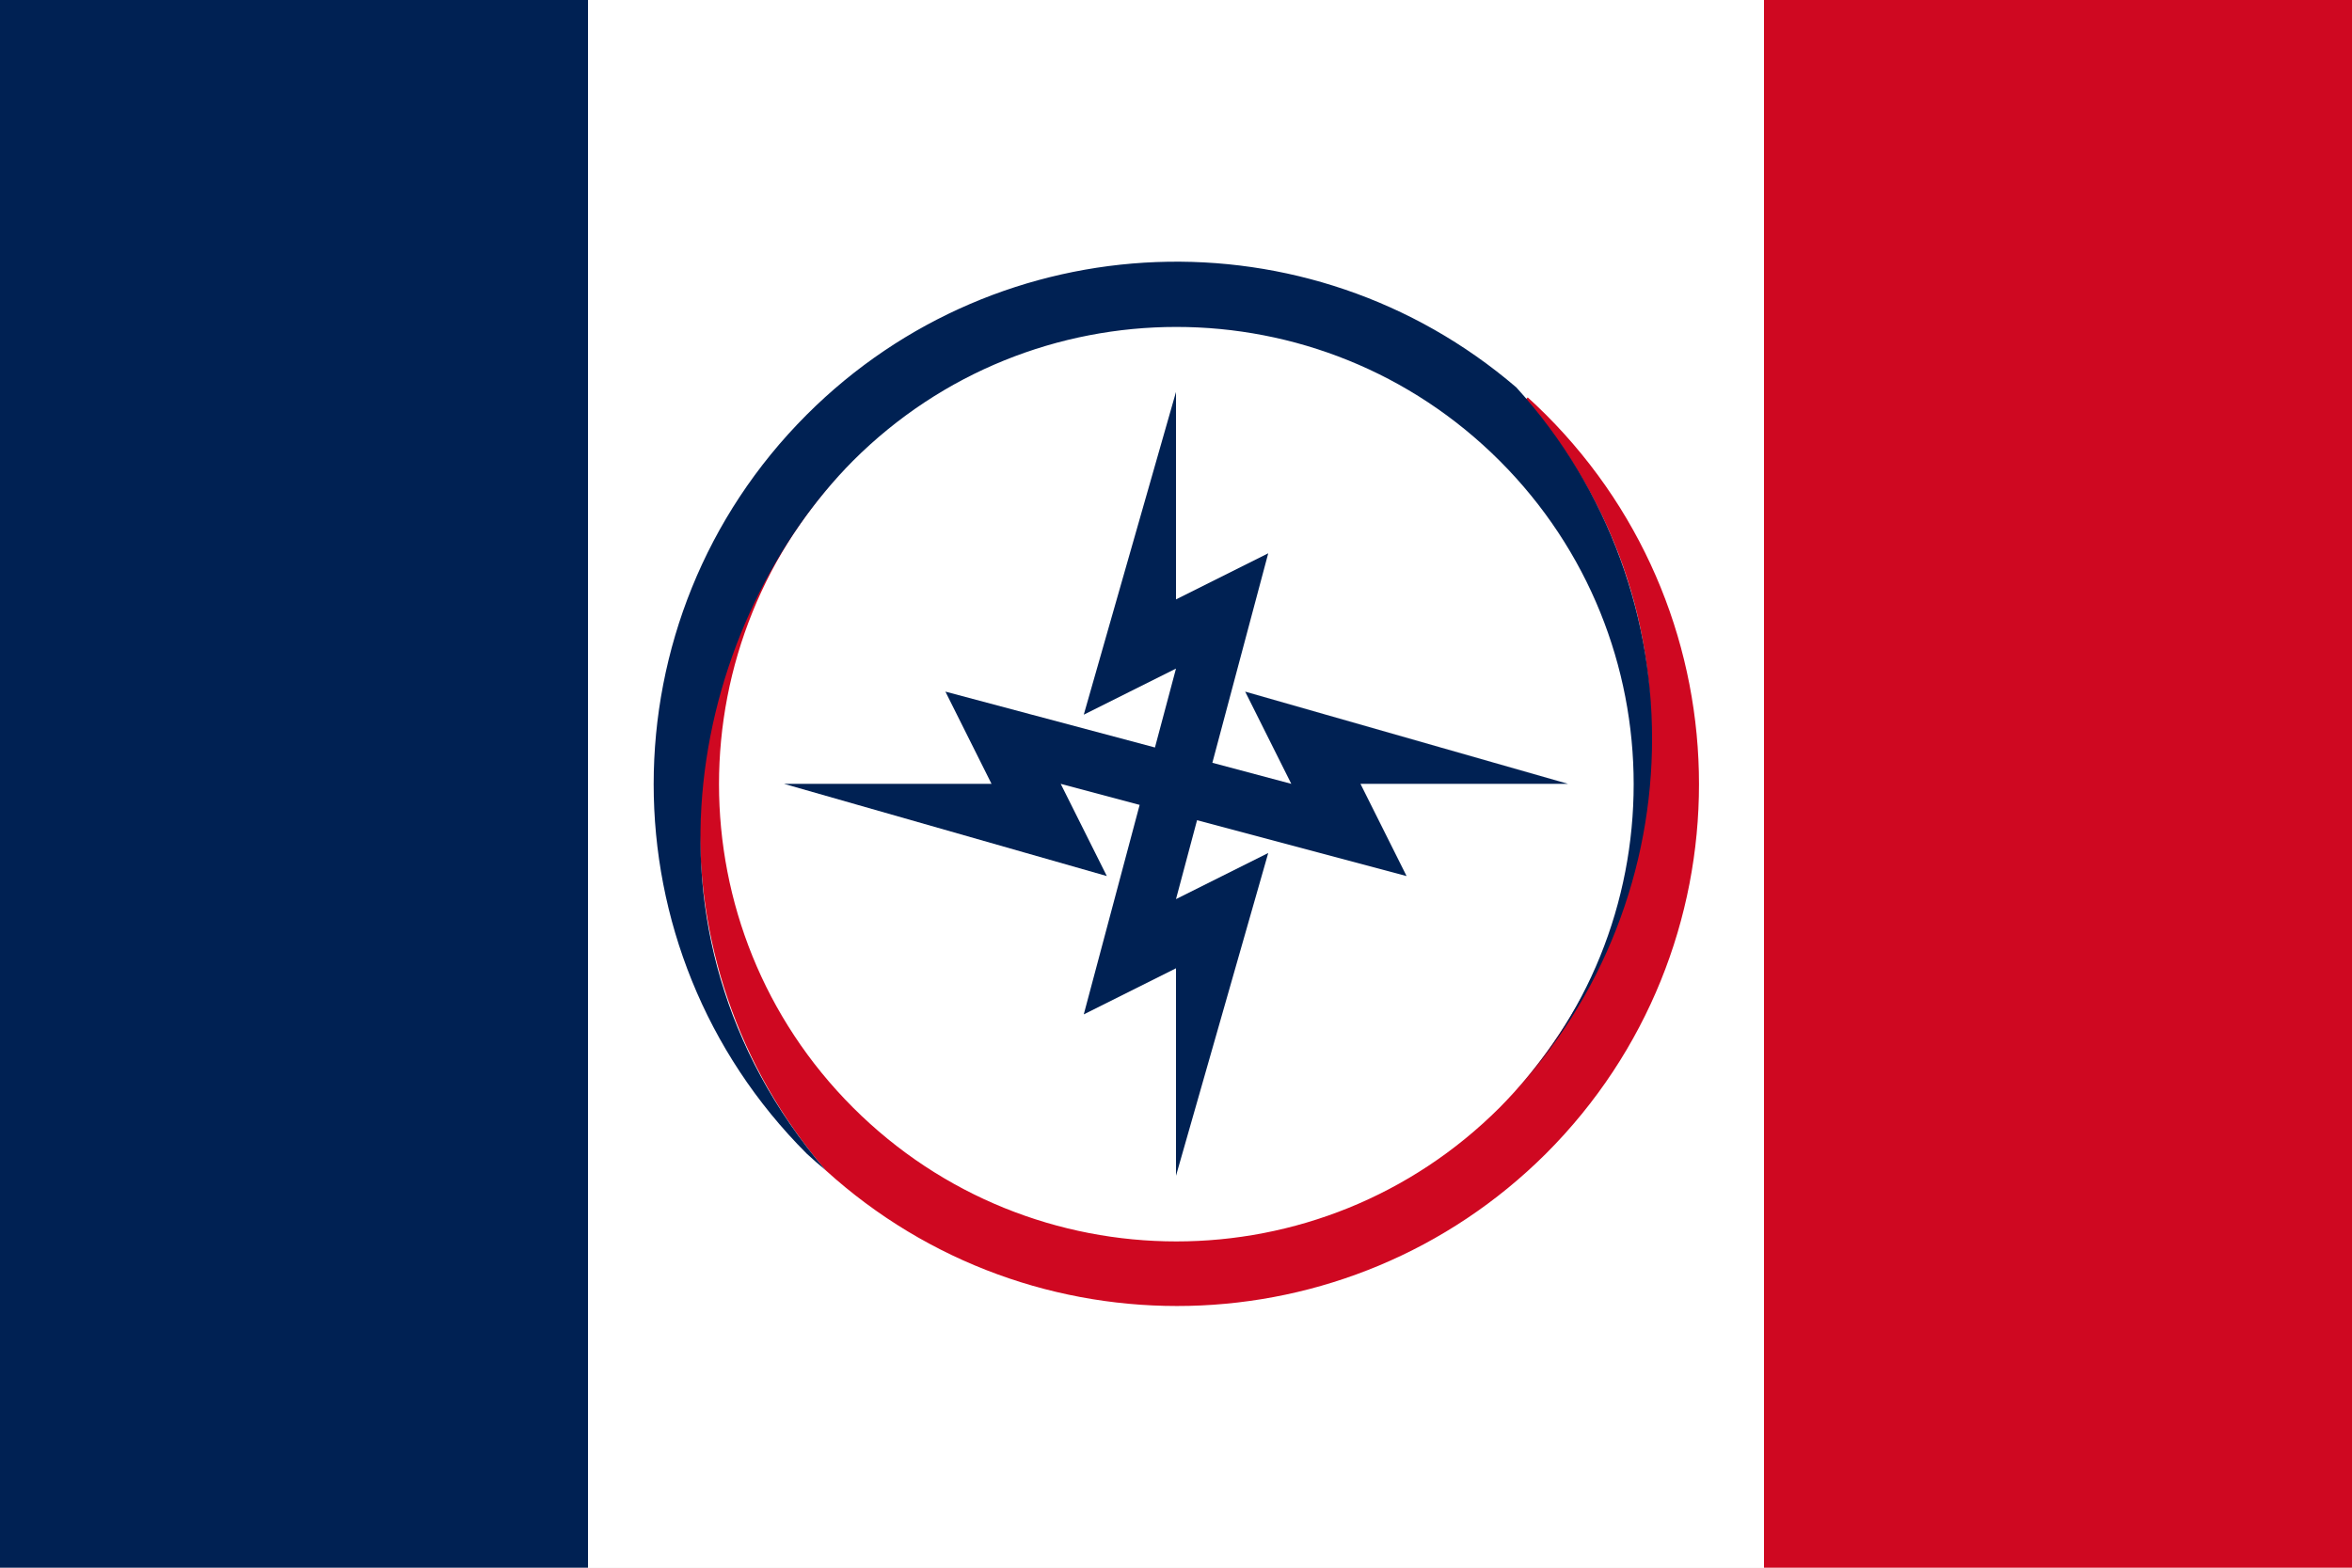
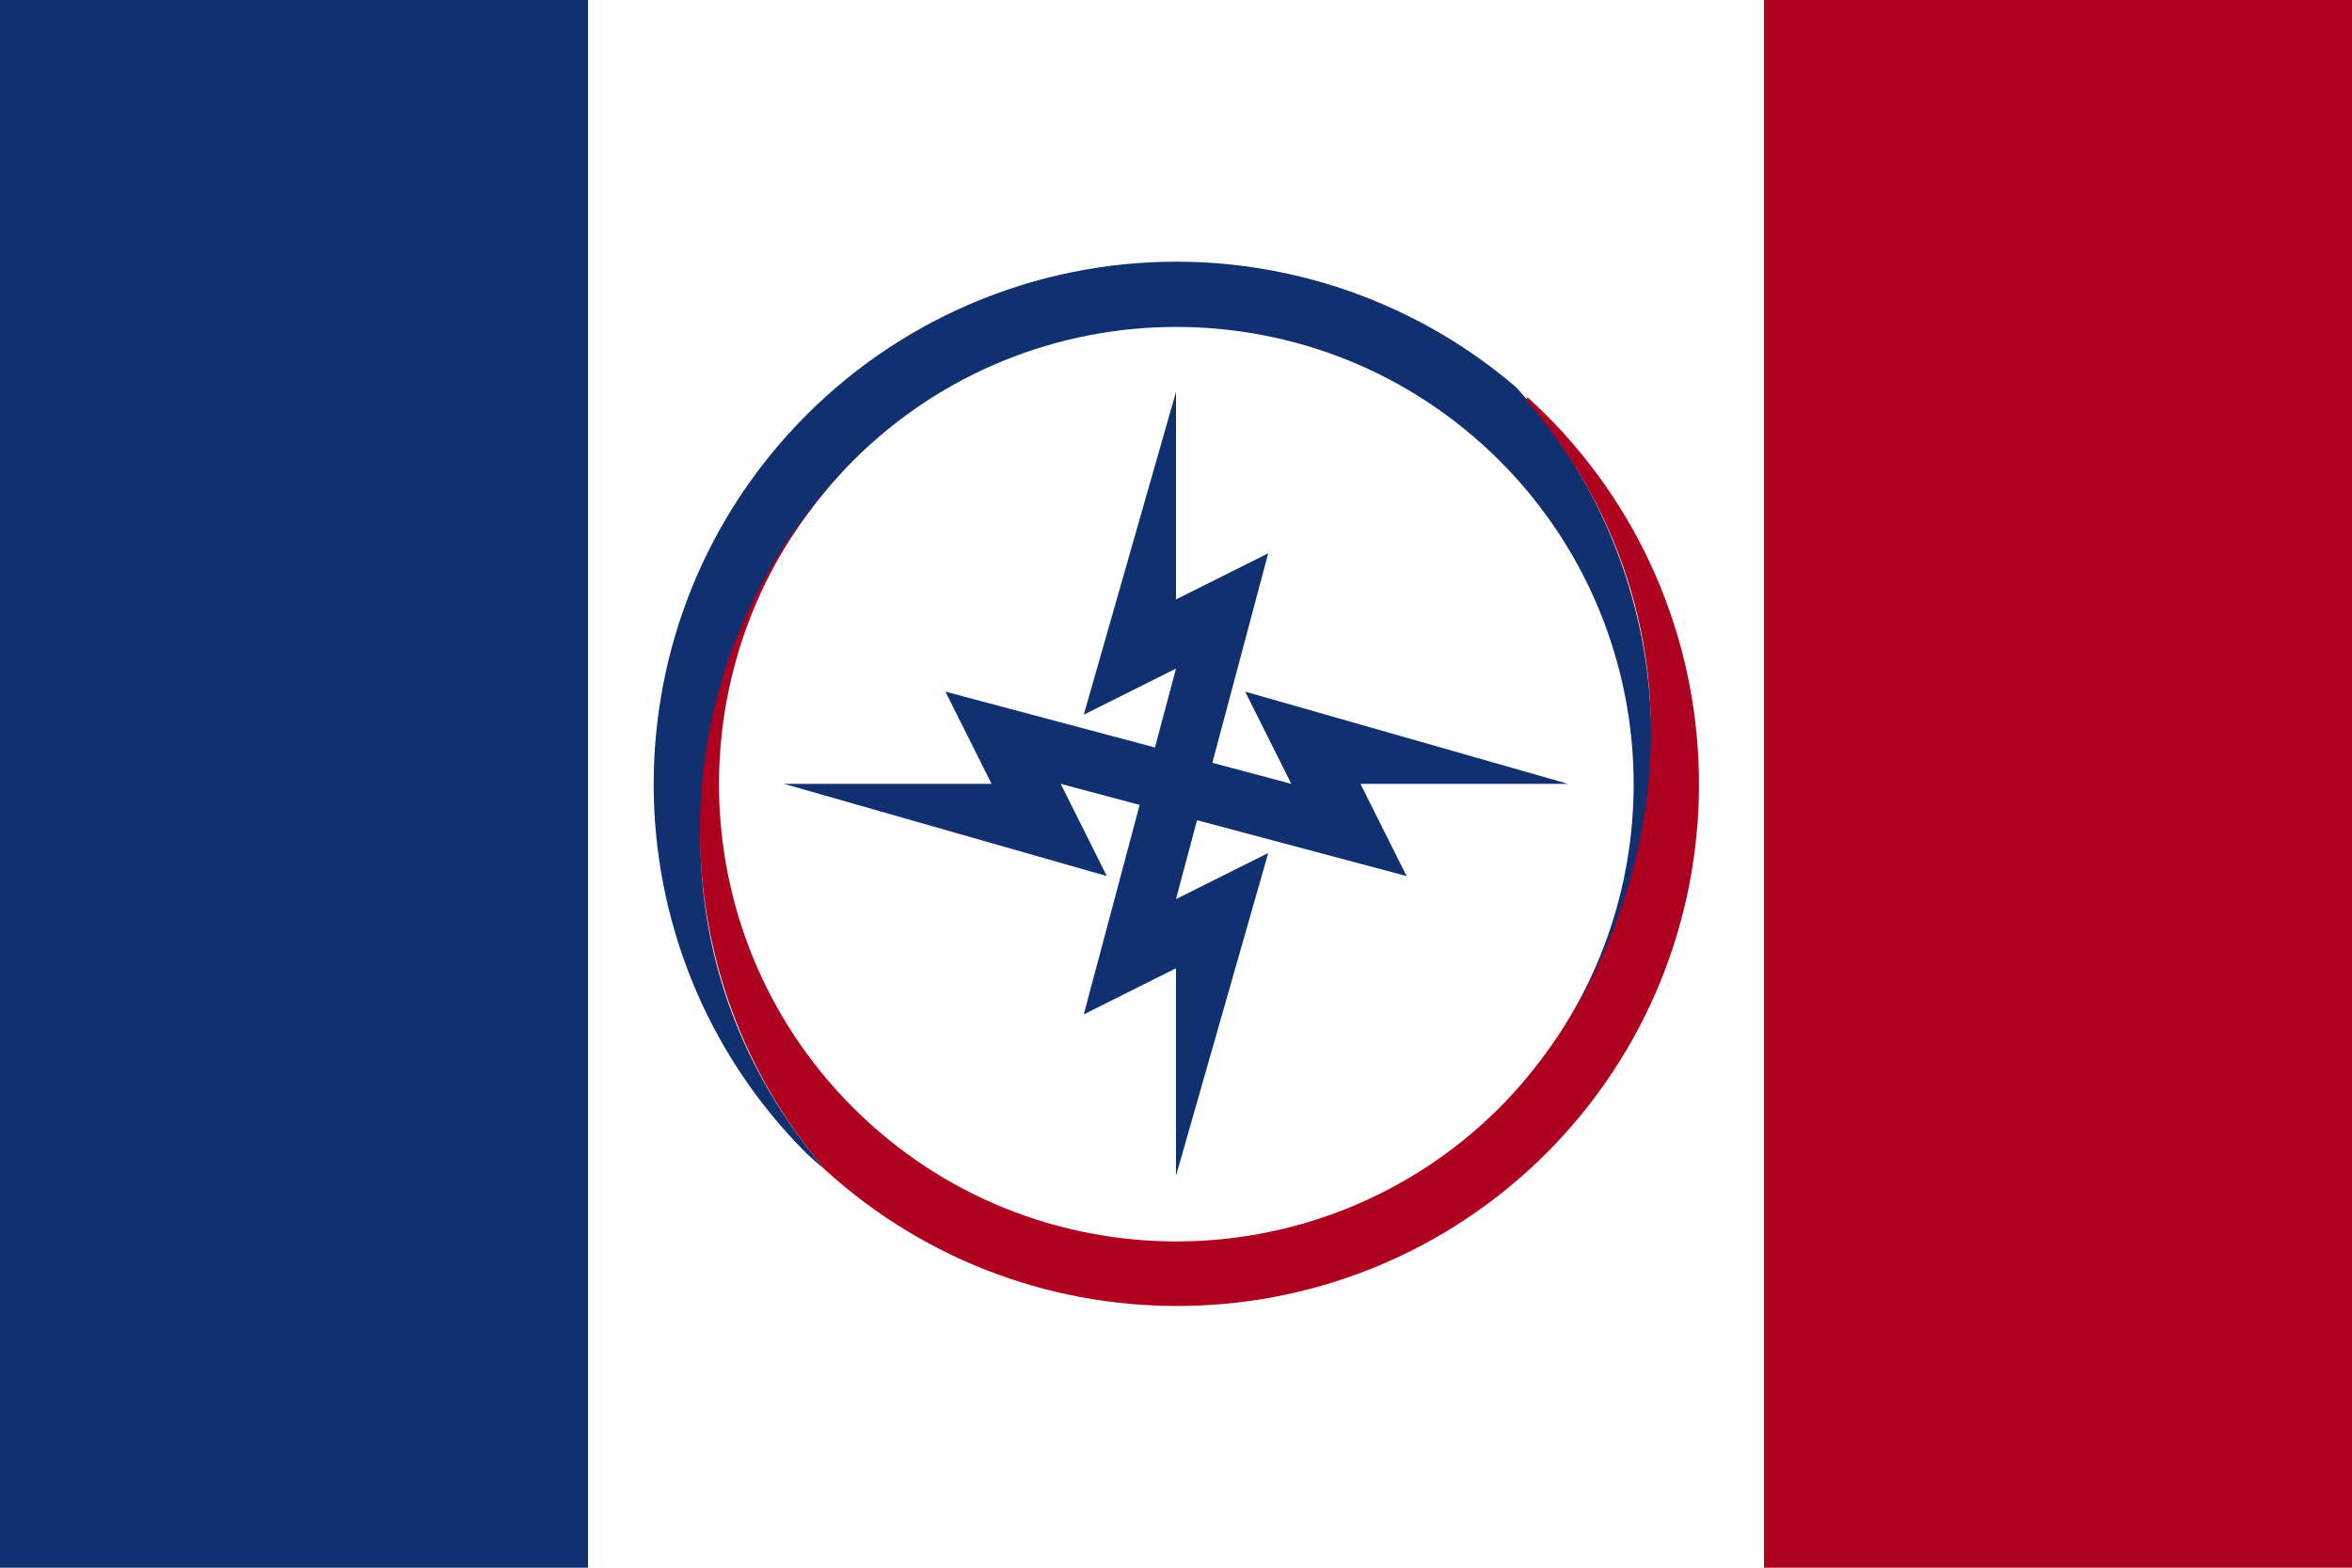
<svg xmlns="http://www.w3.org/2000/svg" xml:space="preserve" width="4608" height="3072" viewBox="0 0 1219.2 812.8">
  <path d="M 0 0 L 0 812.8 L 1219.2 812.8 L 1219.2 0 L 0 0 z" style="fill:#fff;fill-opacity:1;stroke:none;stroke-width:12.7;stroke-linecap:butt;stroke-miterlimit:128;stroke-dasharray:none;stroke-opacity:1;paint-order:stroke fill markers" />
-   <path d="M 0,0 V 812.8 H 304.8 V 0 Z" style="fill:#002153;fill-opacity:1;stroke:none;stroke-width:12.7;stroke-linecap:butt;stroke-miterlimit:128;stroke-dasharray:none;stroke-opacity:1;paint-order:stroke fill markers" />
-   <path d="M 914.4,-1.1362305e-5 V 812.8 H 1219.2 V -1.1362305e-5 Z" style="fill:#cf0821;fill-opacity:1;stroke:none;stroke-width:12.7;stroke-linecap:butt;stroke-miterlimit:128;stroke-dasharray:none;stroke-opacity:1;paint-order:stroke fill markers" />
-   <path d="m 609.6,203.2 -47.812,167.341 47.812,-23.906 -10.911,40.918 -108.618,-28.965 23.906,47.812 H 406.4 l 167.341,47.812 -23.906,-47.812 40.918,10.911 -28.965,108.618 47.812,-23.906 v 107.576 l 47.812,-167.341 -47.812,23.906 10.911,-40.918 108.618,28.965 -23.906,-47.812 h 107.577 l -167.341,-47.812 23.906,47.812 -40.918,-10.911 28.965,-108.618 -47.812,23.906 z" style="fill:#002153;fill-opacity:1;stroke:none;stroke-width:8.467;stroke-miterlimit:128;paint-order:stroke fill markers" />
-   <path d="m 427.984,606.738 a 270.933,270.933 45 0 0 373.369,-8.585 c 105.806,-105.806 105.806,-277.352 0,-383.158 -3.069,-3.058 -6.211,-6.042 -9.423,-8.95 l -0.988,0.988 C 898.519,332.863 857.02,493.915 777.406,574.206 a 237.067,237.067 45 0 1 -335.263,0 237.067,237.067 45 0 1 -1e-5,-335.263 270.933,270.933 45 0 0 -14.158,367.795 z" style="display:inline;fill:#cf0821;fill-opacity:1;stroke-width:1.058;stroke-miterlimit:128" />
-   <path d="m 418.196,598.153 c 3.194,2.939 6.458,5.802 9.789,8.585 C 320.43,480.893 361.776,319.788 442.143,238.943 a 237.067,237.067 45 0 1 335.263,0 237.067,237.067 45 0 1 -10e-6,335.263 270.933,270.933 45 0 0 8.585,-373.369 270.933,270.933 45 0 0 -367.795,14.158 c -105.806,105.806 -105.806,277.352 0,383.158 z" style="fill:#002153;fill-opacity:1;stroke-width:1.058;stroke-miterlimit:128" />
+   <path d="M 0 0 L 0 812.8 L 304.8 812.8 L 304.8 0 L 0 0 z M 617.709 135.791 A 270.933 270.933 45 0 0 418.196 214.996 C 312.39 320.801 312.39 492.347 418.196 598.153 C 421.389 601.093 424.653 603.955 427.985 606.738 C 320.431 480.894 361.776 319.788 442.143 238.943 A 237.067 237.067 45 0 1 777.406 238.943 A 237.067 237.067 45 0 1 808.106 536.409 A 270.933 270.933 45 0 0 785.99 200.837 A 270.933 270.933 45 0 0 617.709 135.791 z M 609.6 203.2 L 561.788 370.541 L 609.6 346.635 L 598.689 387.553 L 490.07 358.588 L 513.976 406.4 L 406.4 406.4 L 573.741 454.212 L 549.835 406.4 L 590.753 417.311 L 561.788 525.93 L 609.6 502.024 L 609.6 609.6 L 657.412 442.259 L 609.6 466.165 L 620.511 425.247 L 729.129 454.212 L 705.224 406.4 L 812.8 406.4 L 645.459 358.588 L 669.365 406.4 L 628.447 395.489 L 657.412 286.87 L 609.6 310.776 L 609.6 203.2 z" style="fill:#103070;fill-opacity:1;stroke:none;stroke-width:12.7;stroke-linecap:butt;stroke-miterlimit:128;stroke-dasharray:none;stroke-opacity:1;paint-order:stroke fill markers" />
+   <path d="M 914.4 0 L 914.4 812.8 L 1219.2 812.8 L 1219.2 0 L 914.4 0 z M 791.929 206.046 L 790.941 207.034 C 898.519 332.863 857.02 493.915 777.406 574.206 A 237.067 237.067 45 0 1 442.143 574.206 A 237.067 237.067 45 0 1 442.143 238.943 A 270.933 270.933 45 0 0 427.985 606.738 A 270.933 270.933 45 0 0 801.353 598.153 C 907.159 492.347 907.159 320.801 801.353 214.996 C 798.284 211.938 795.142 208.953 791.929 206.046 z" style="fill:#b00020;fill-opacity:1;stroke:none;stroke-width:12.7;stroke-linecap:butt;stroke-miterlimit:128;stroke-dasharray:none;stroke-opacity:1;paint-order:stroke fill markers" />
</svg>
